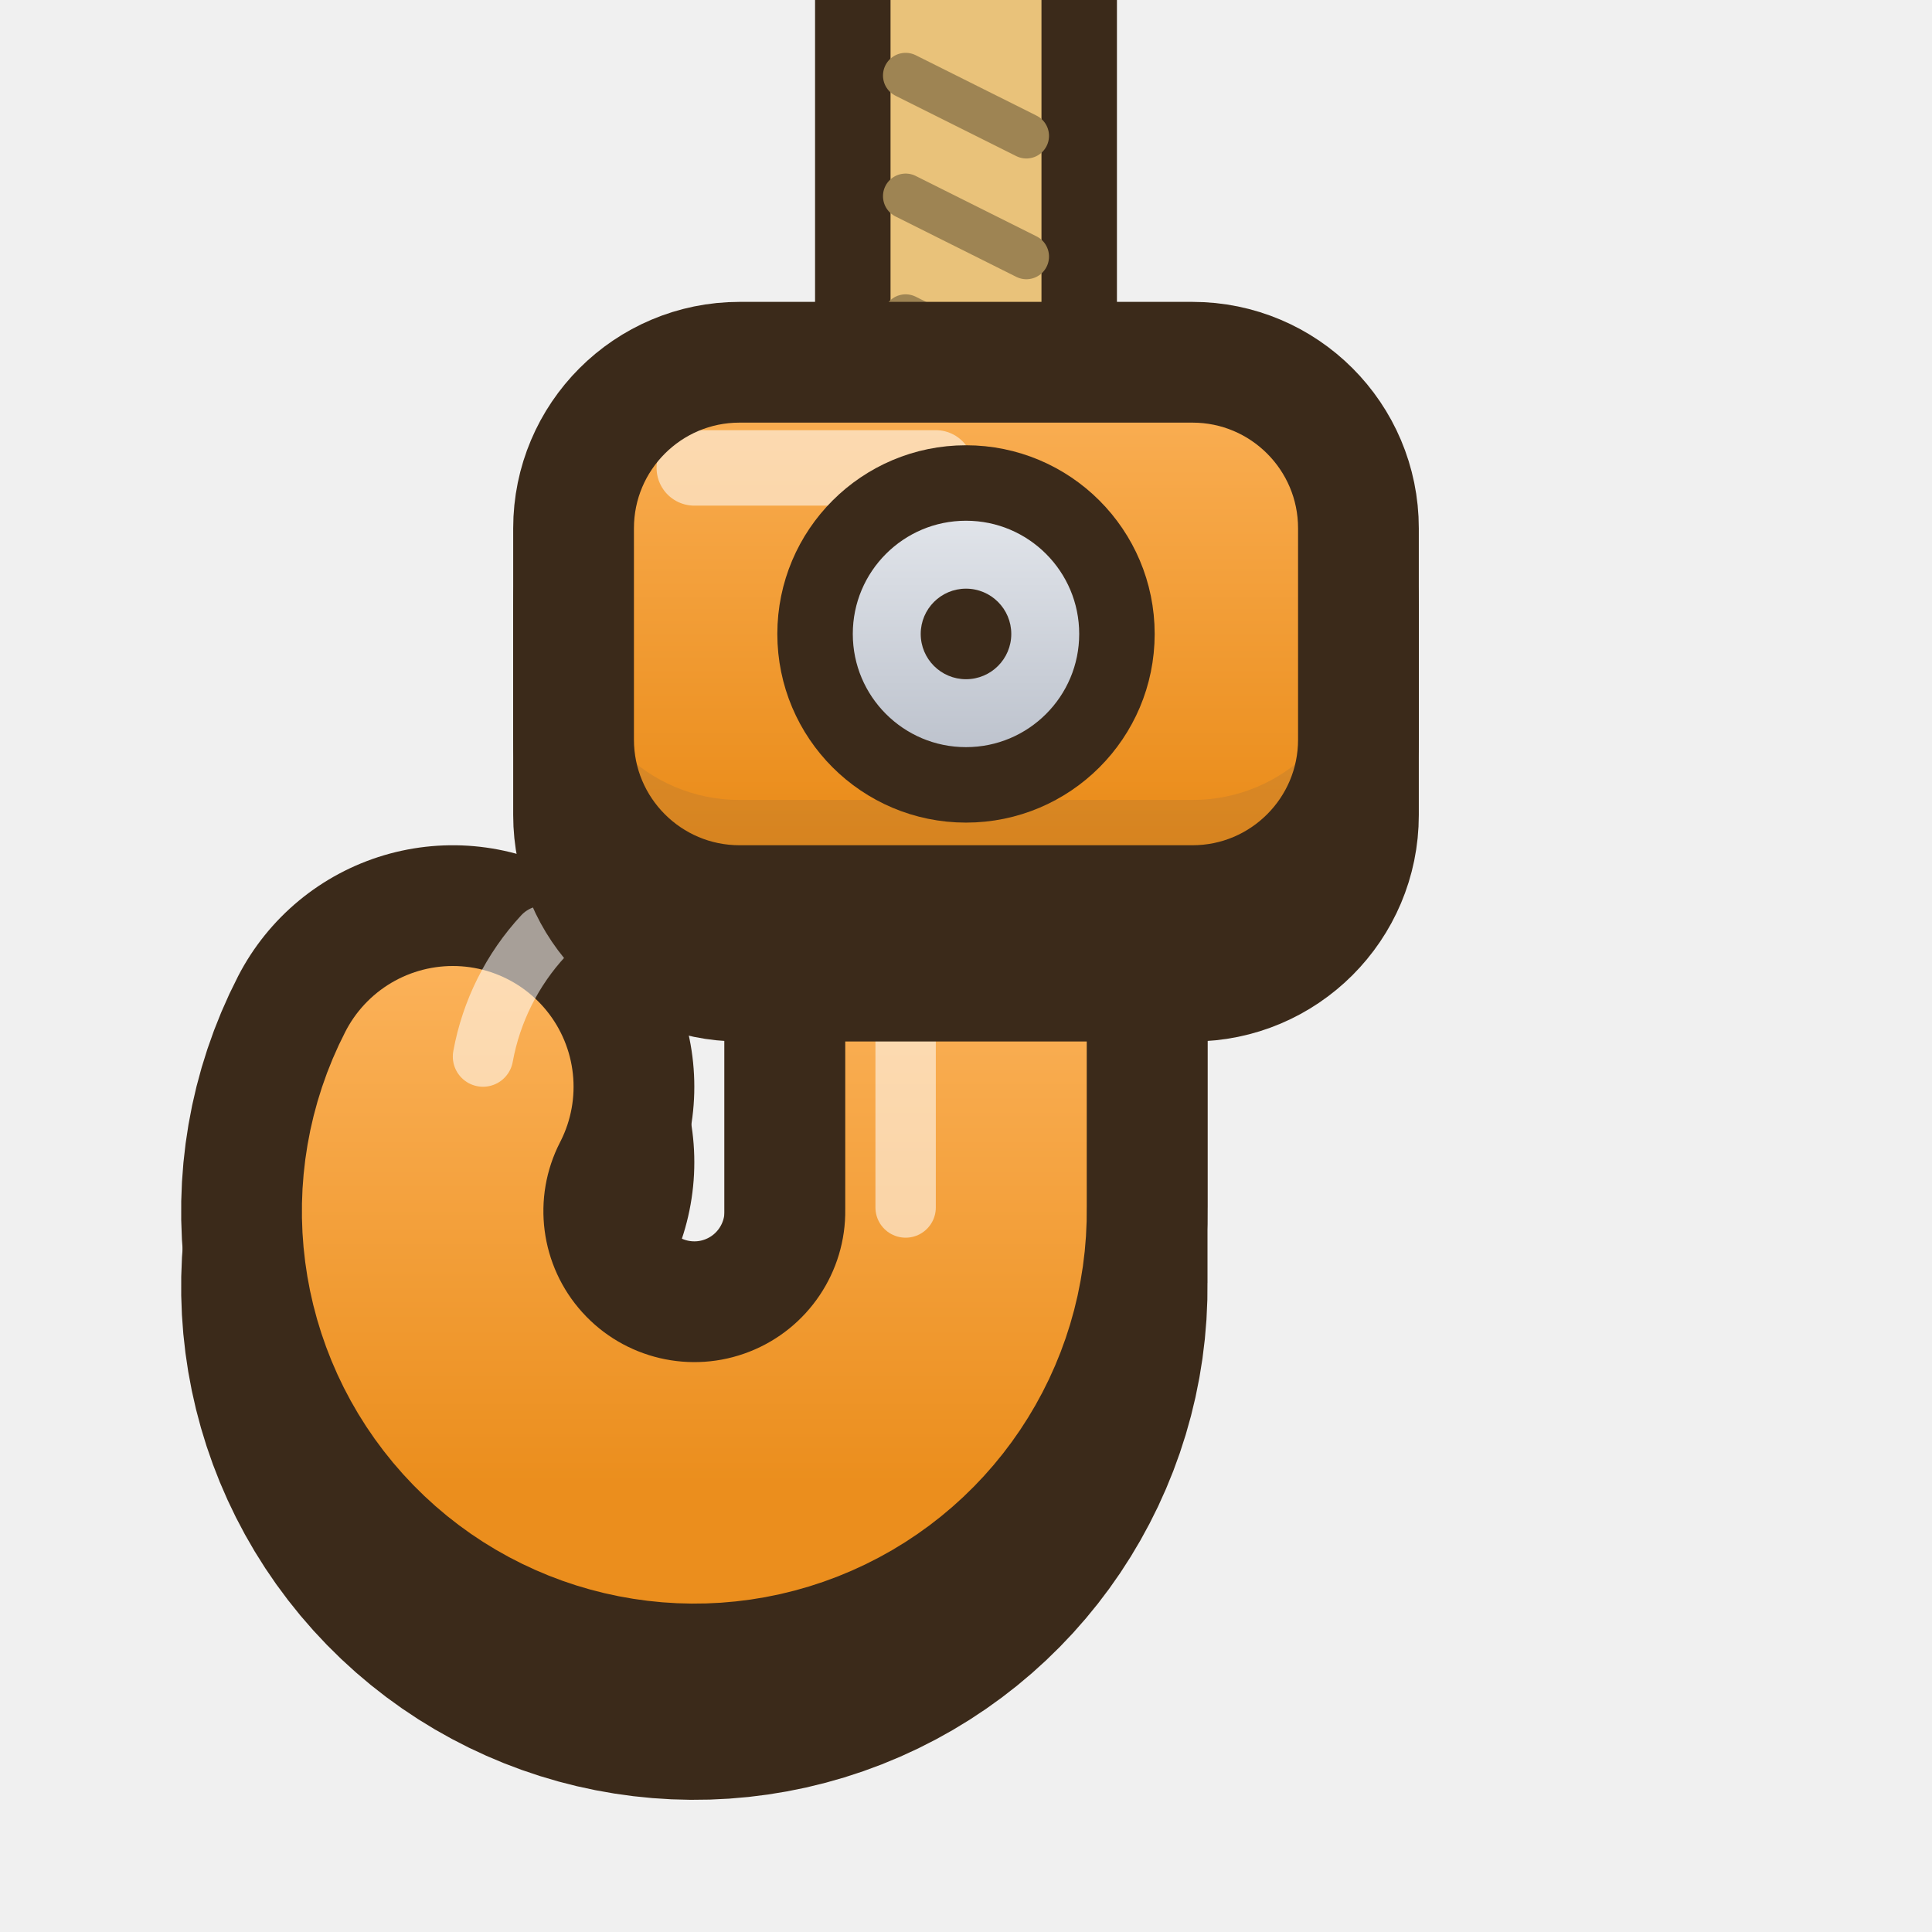
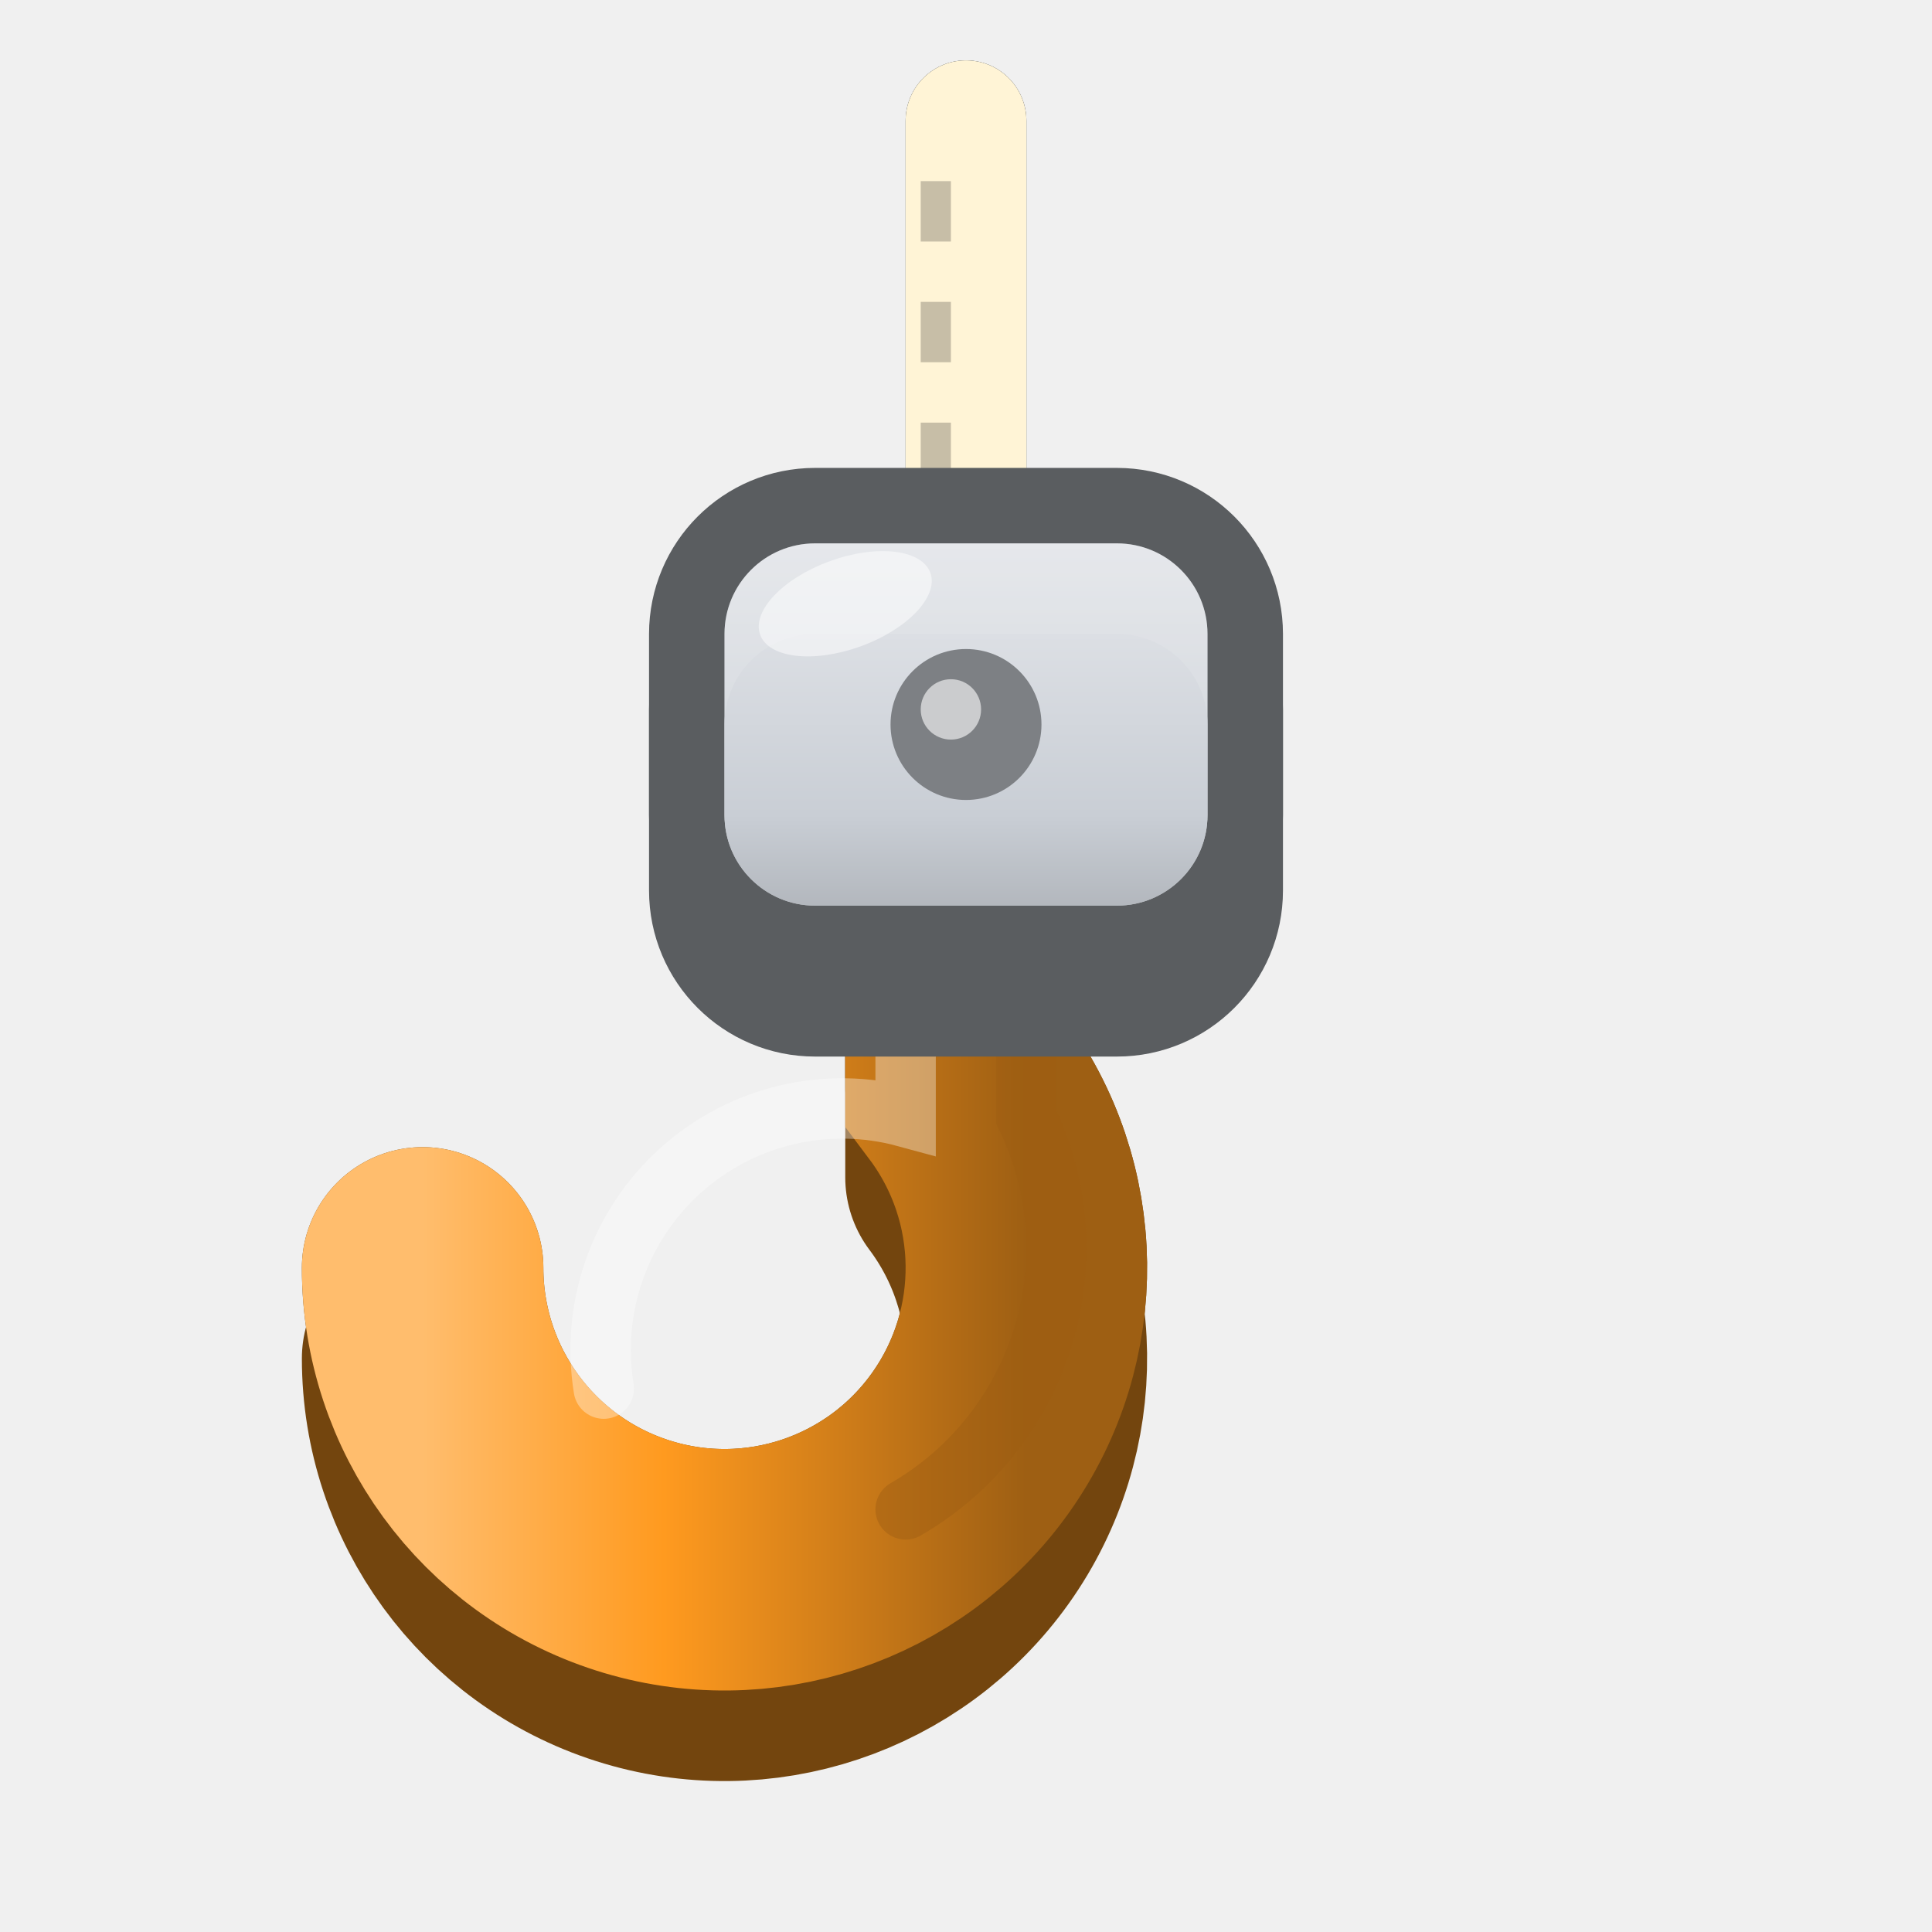
<svg xmlns="http://www.w3.org/2000/svg" viewBox="0 0 128 128" width="128" height="128">
  <defs>
-     <linearGradient id="o" x1="0" y1="0" x2="0" y2="1">
-       <stop offset="0" stop-color="#FFBA67" />
-       <stop offset="1" stop-color="#EB8E1D" />
+     <g id="s35">
+       <path d="M64 8V44" fill="none" stroke-width="8" />
+     </g>
+     <g id="s36">
+       <rect x="48" y="36" width="32" height="24" rx="6" />
+     </g>
+     <g id="s37">
+       <path d="M64 60V72A20 20 0 1 1 28 84" fill="none" stroke-width="16" />
+     </g>
+     <rect id="p38" x="48" y="36" width="32" height="24" rx="6" />
+     <clipPath id="cp38">
+       <use href="#p38" />
+     </clipPath>
+     <linearGradient id="gp38" x1="0" y1="0" x2="0" y2="1">
+       <stop offset="0" stop-color="#DCDFE4" />
+       <stop offset="0.5" stop-color="#C9CED5" />
+       <stop offset="1" stop-color="#9DA1A6" />
    </linearGradient>
-     <linearGradient id="m" x1="0" y1="0" x2="0" y2="1">
-       <stop offset="0" stop-color="#E6E9EE" />
-       <stop offset="1" stop-color="#B8BEC9" />
+     <linearGradient id="gOr" x1="0" y1="0" x2="1" y2="0">
+       <stop offset="0" stop-color="#FFBD6D" />
+       <stop offset=".4" stop-color="#FF9A1F" />
+       <stop offset="1" stop-color="#9E5F13" />
    </linearGradient>
-     <rect id="b" x="38" y="24" width="52" height="36" rx="11" />
-     <path id="k" d="M64 56V80A18 18 0 1 1 30 72" />
-     <clipPath id="c">
-       <use href="#b" />
-     </clipPath>
  </defs>
-   <path d="M64 0V30" stroke="#3B2A1A" stroke-width="20" />
-   <path d="M64 0V30" stroke="#E9C27A" stroke-width="10" />
-   <path d="M60 5L68 9M60 13L68 17M60 21L68 25" stroke="#9E8453" stroke-width="3" stroke-linecap="round" />
-   <use href="#k" transform="translate(0 5)" fill="none" stroke="#3B2A1A" stroke-width="32" stroke-linecap="round" />
-   <use href="#k" fill="none" stroke="#3B2A1A" stroke-width="32" stroke-linecap="round" />
-   <use href="#k" fill="none" stroke="url(#o)" stroke-width="16" stroke-linecap="round" />
-   <path d="M60 64V80M32 70A16 16 0 0 1 36 62" fill="none" stroke="#FFFFFF" stroke-opacity=".55" stroke-width="4" stroke-linecap="round" />
-   <use href="#b" transform="translate(0 5)" fill="#3B2A1A" stroke="#3B2A1A" stroke-width="8" />
-   <use href="#b" fill="url(#o)" />
-   <g clip-path="url(#c)">
-     <use href="#b" fill="#AD6915" fill-opacity=".35" />
-     <use href="#b" y="-7" fill="url(#o)" />
+   <use href="#s35" fill="#5A5D60" stroke="#5A5D60" stroke-width="6" stroke-linejoin="round" stroke-linecap="round" transform="translate(0 0)" />
+   <use href="#s35" fill="#5A5D60" stroke="#5A5D60" stroke-width="6" stroke-linejoin="round" stroke-linecap="round" />
+   <path d="M64 8V44" stroke="#FFF4D6" stroke-width="8" stroke-linecap="round" />
+   <path d="M62 12V40" stroke="#C7BEA7" stroke-width="2" stroke-dasharray="4 4" />
+   <use href="#s37" fill="#73450E" stroke="#73450E" stroke-width="10" stroke-linejoin="round" stroke-linecap="round" transform="translate(0 6)" />
+   <use href="#s37" fill="#73450E" stroke="#73450E" stroke-width="10" stroke-linejoin="round" stroke-linecap="round" />
+   <path d="M64 60V72A20 20 0 1 1 28 84" fill="none" stroke="url(#gOr)" stroke-width="16" stroke-linecap="round" />
+   <path d="M60 64V74A16 16 0 0 0 40 92" fill="none" stroke="#FFFFFF" stroke-opacity=".35" stroke-width="4" stroke-linecap="round" />
+   <path d="M68 70V74A20 20 0 0 1 60 100" fill="none" stroke="#9E5F13" stroke-opacity=".45" stroke-width="4" stroke-linecap="round" />
+   <use href="#s36" fill="#5A5D60" stroke="#5A5D60" stroke-width="10" stroke-linejoin="round" stroke-linecap="round" transform="translate(0 5)" />
+   <use href="#s36" fill="#5A5D60" stroke="#5A5D60" stroke-width="10" stroke-linejoin="round" stroke-linecap="round" />
+   <use href="#p38" fill="url(#gp38)" />
+   <g clip-path="url(#cp38)">
+     <use href="#p38" fill="#FFFFFF" fill-opacity="0.28" />
+     <use href="#p38" fill="url(#gp38)" transform="translate(0 6)" />
  </g>
-   <path d="M46 31H62" stroke="#FFFFFF" stroke-opacity=".55" stroke-width="5" stroke-linecap="round" />
-   <use href="#b" fill="none" stroke="#3B2A1A" stroke-width="8" />
-   <circle cx="64" cy="42" r="10" fill="url(#m)" stroke="#3B2A1A" stroke-width="5" />
-   <circle cx="64" cy="42" r="3" fill="#3B2A1A" />
+   <circle cx="64" cy="48" r="5" fill="#7D8084" />
+   <circle cx="63" cy="47" r="2" fill="#FFFFFF" fill-opacity=".6" />
+   <ellipse cx="56" cy="40" rx="6" ry="3" transform="rotate(-20 56 40)" fill="#FFFFFF" fill-opacity="0.5" />
</svg>
